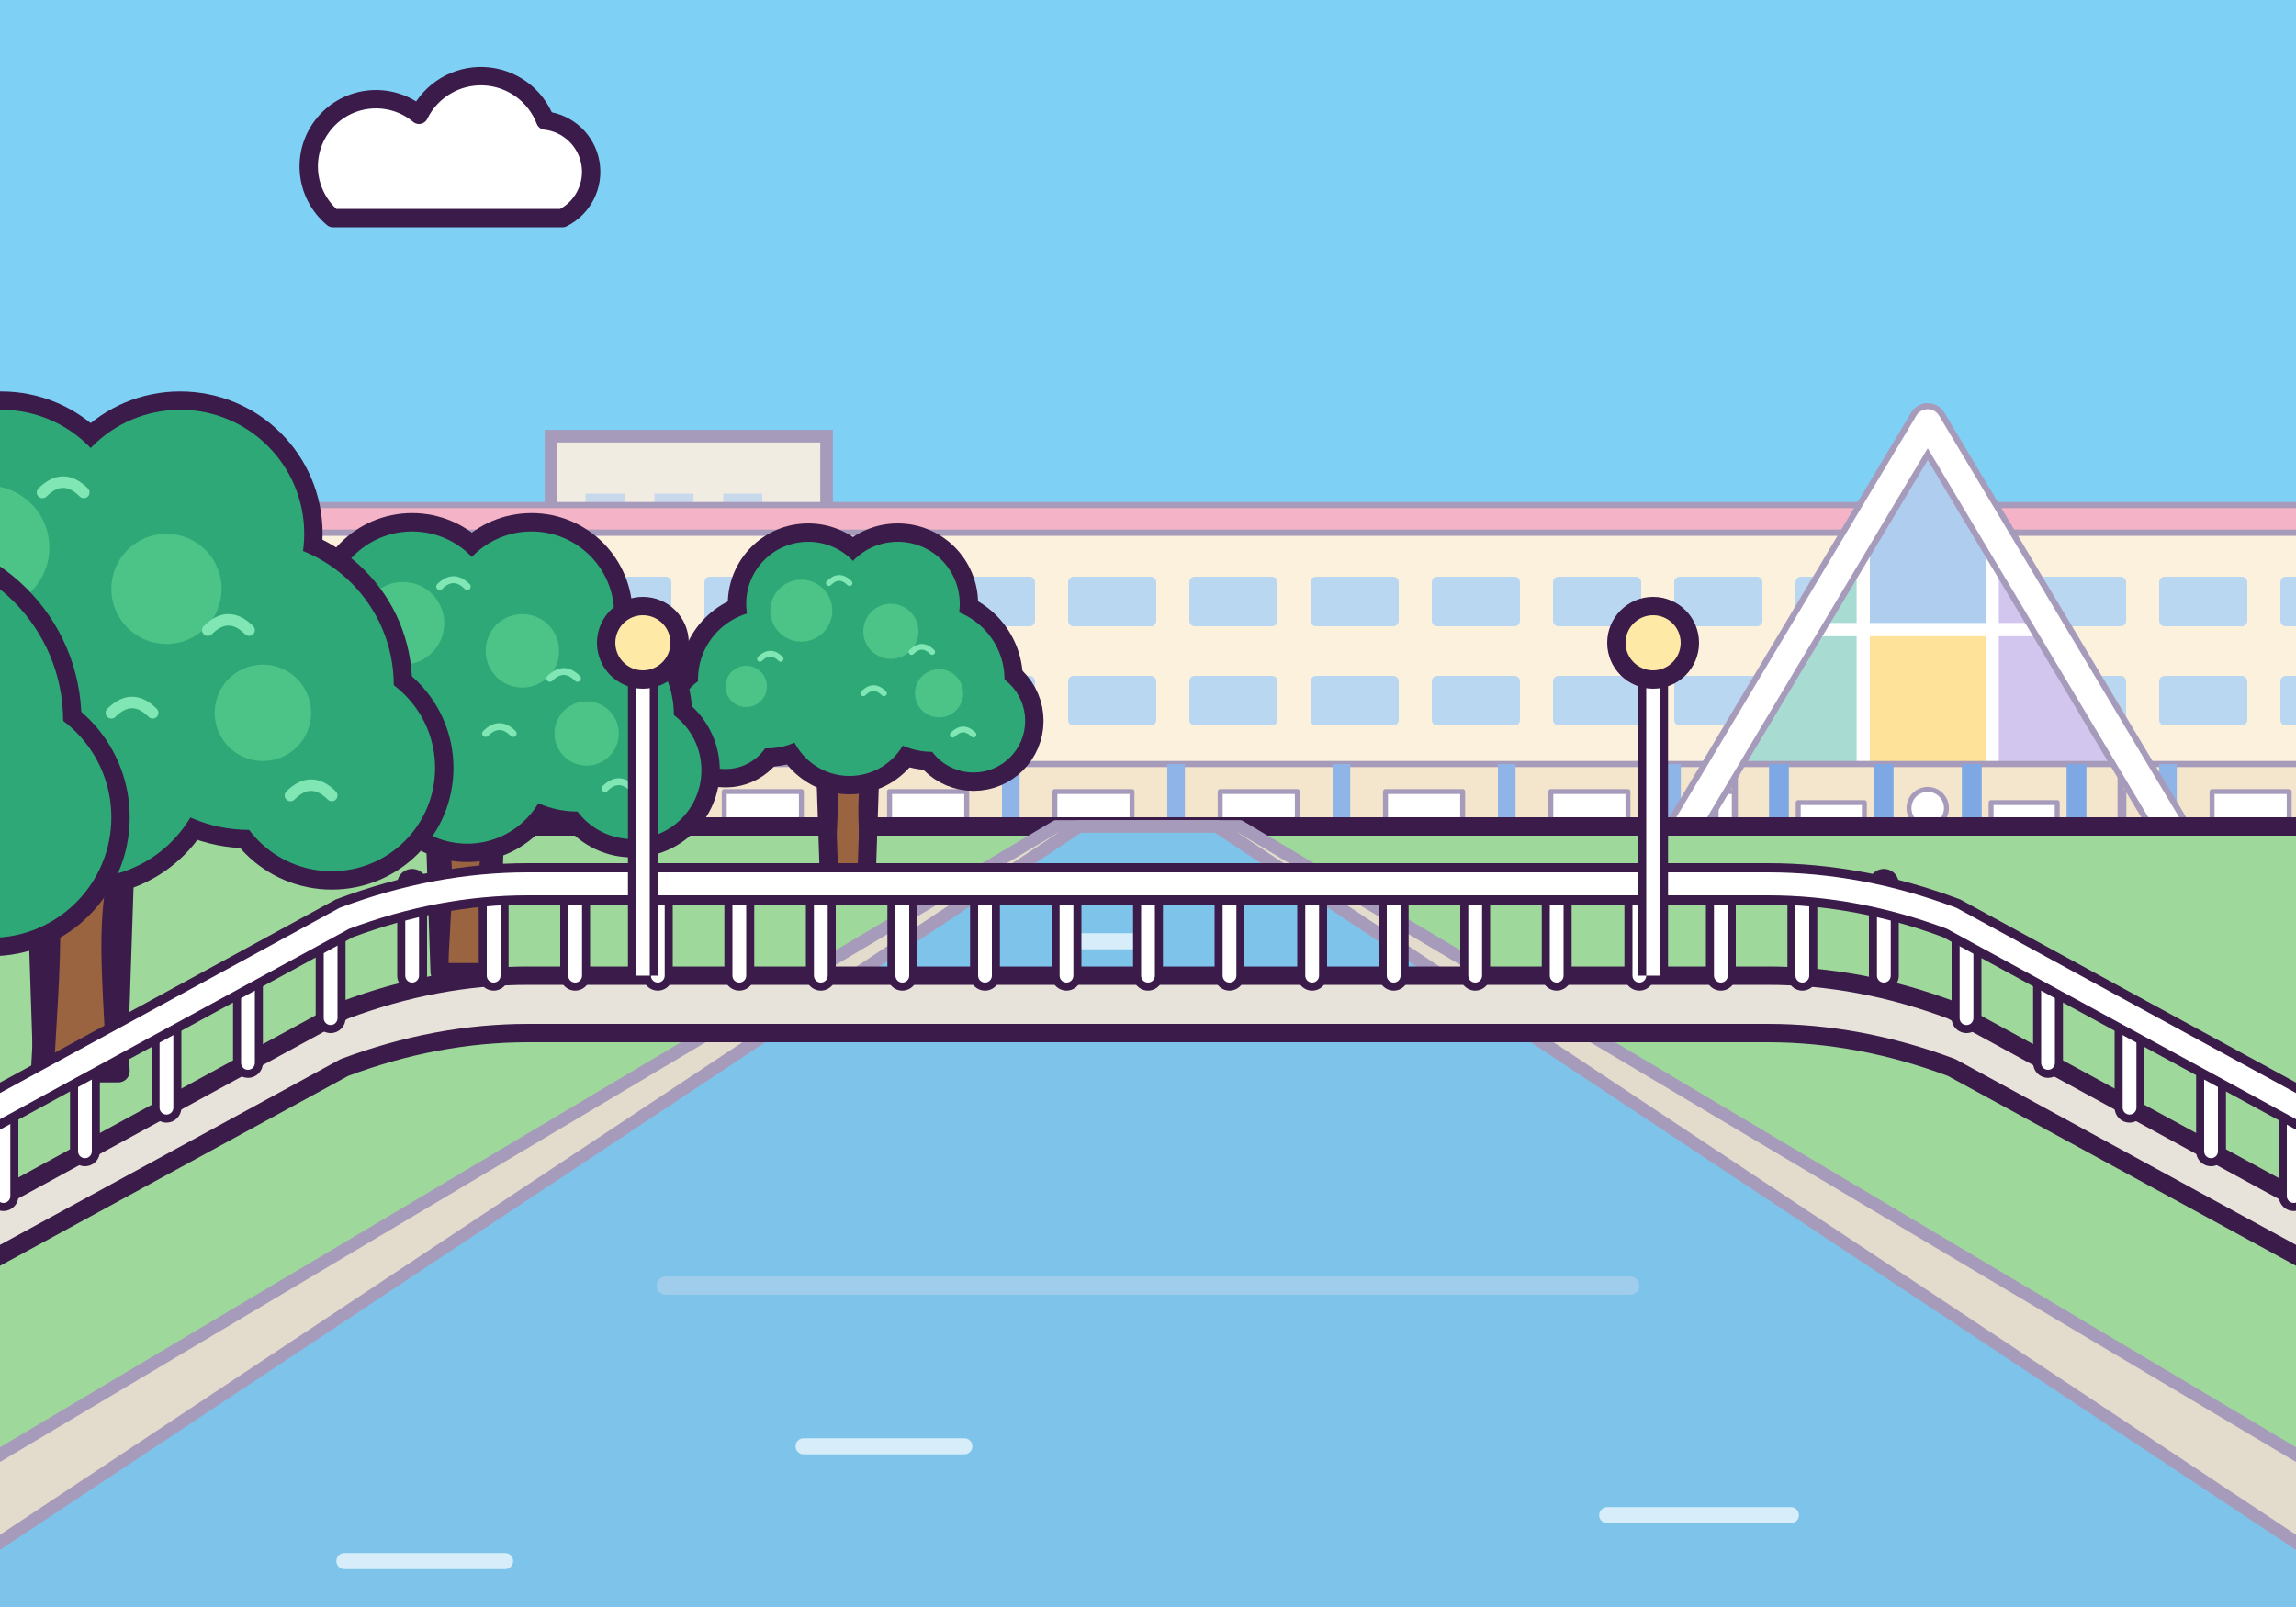
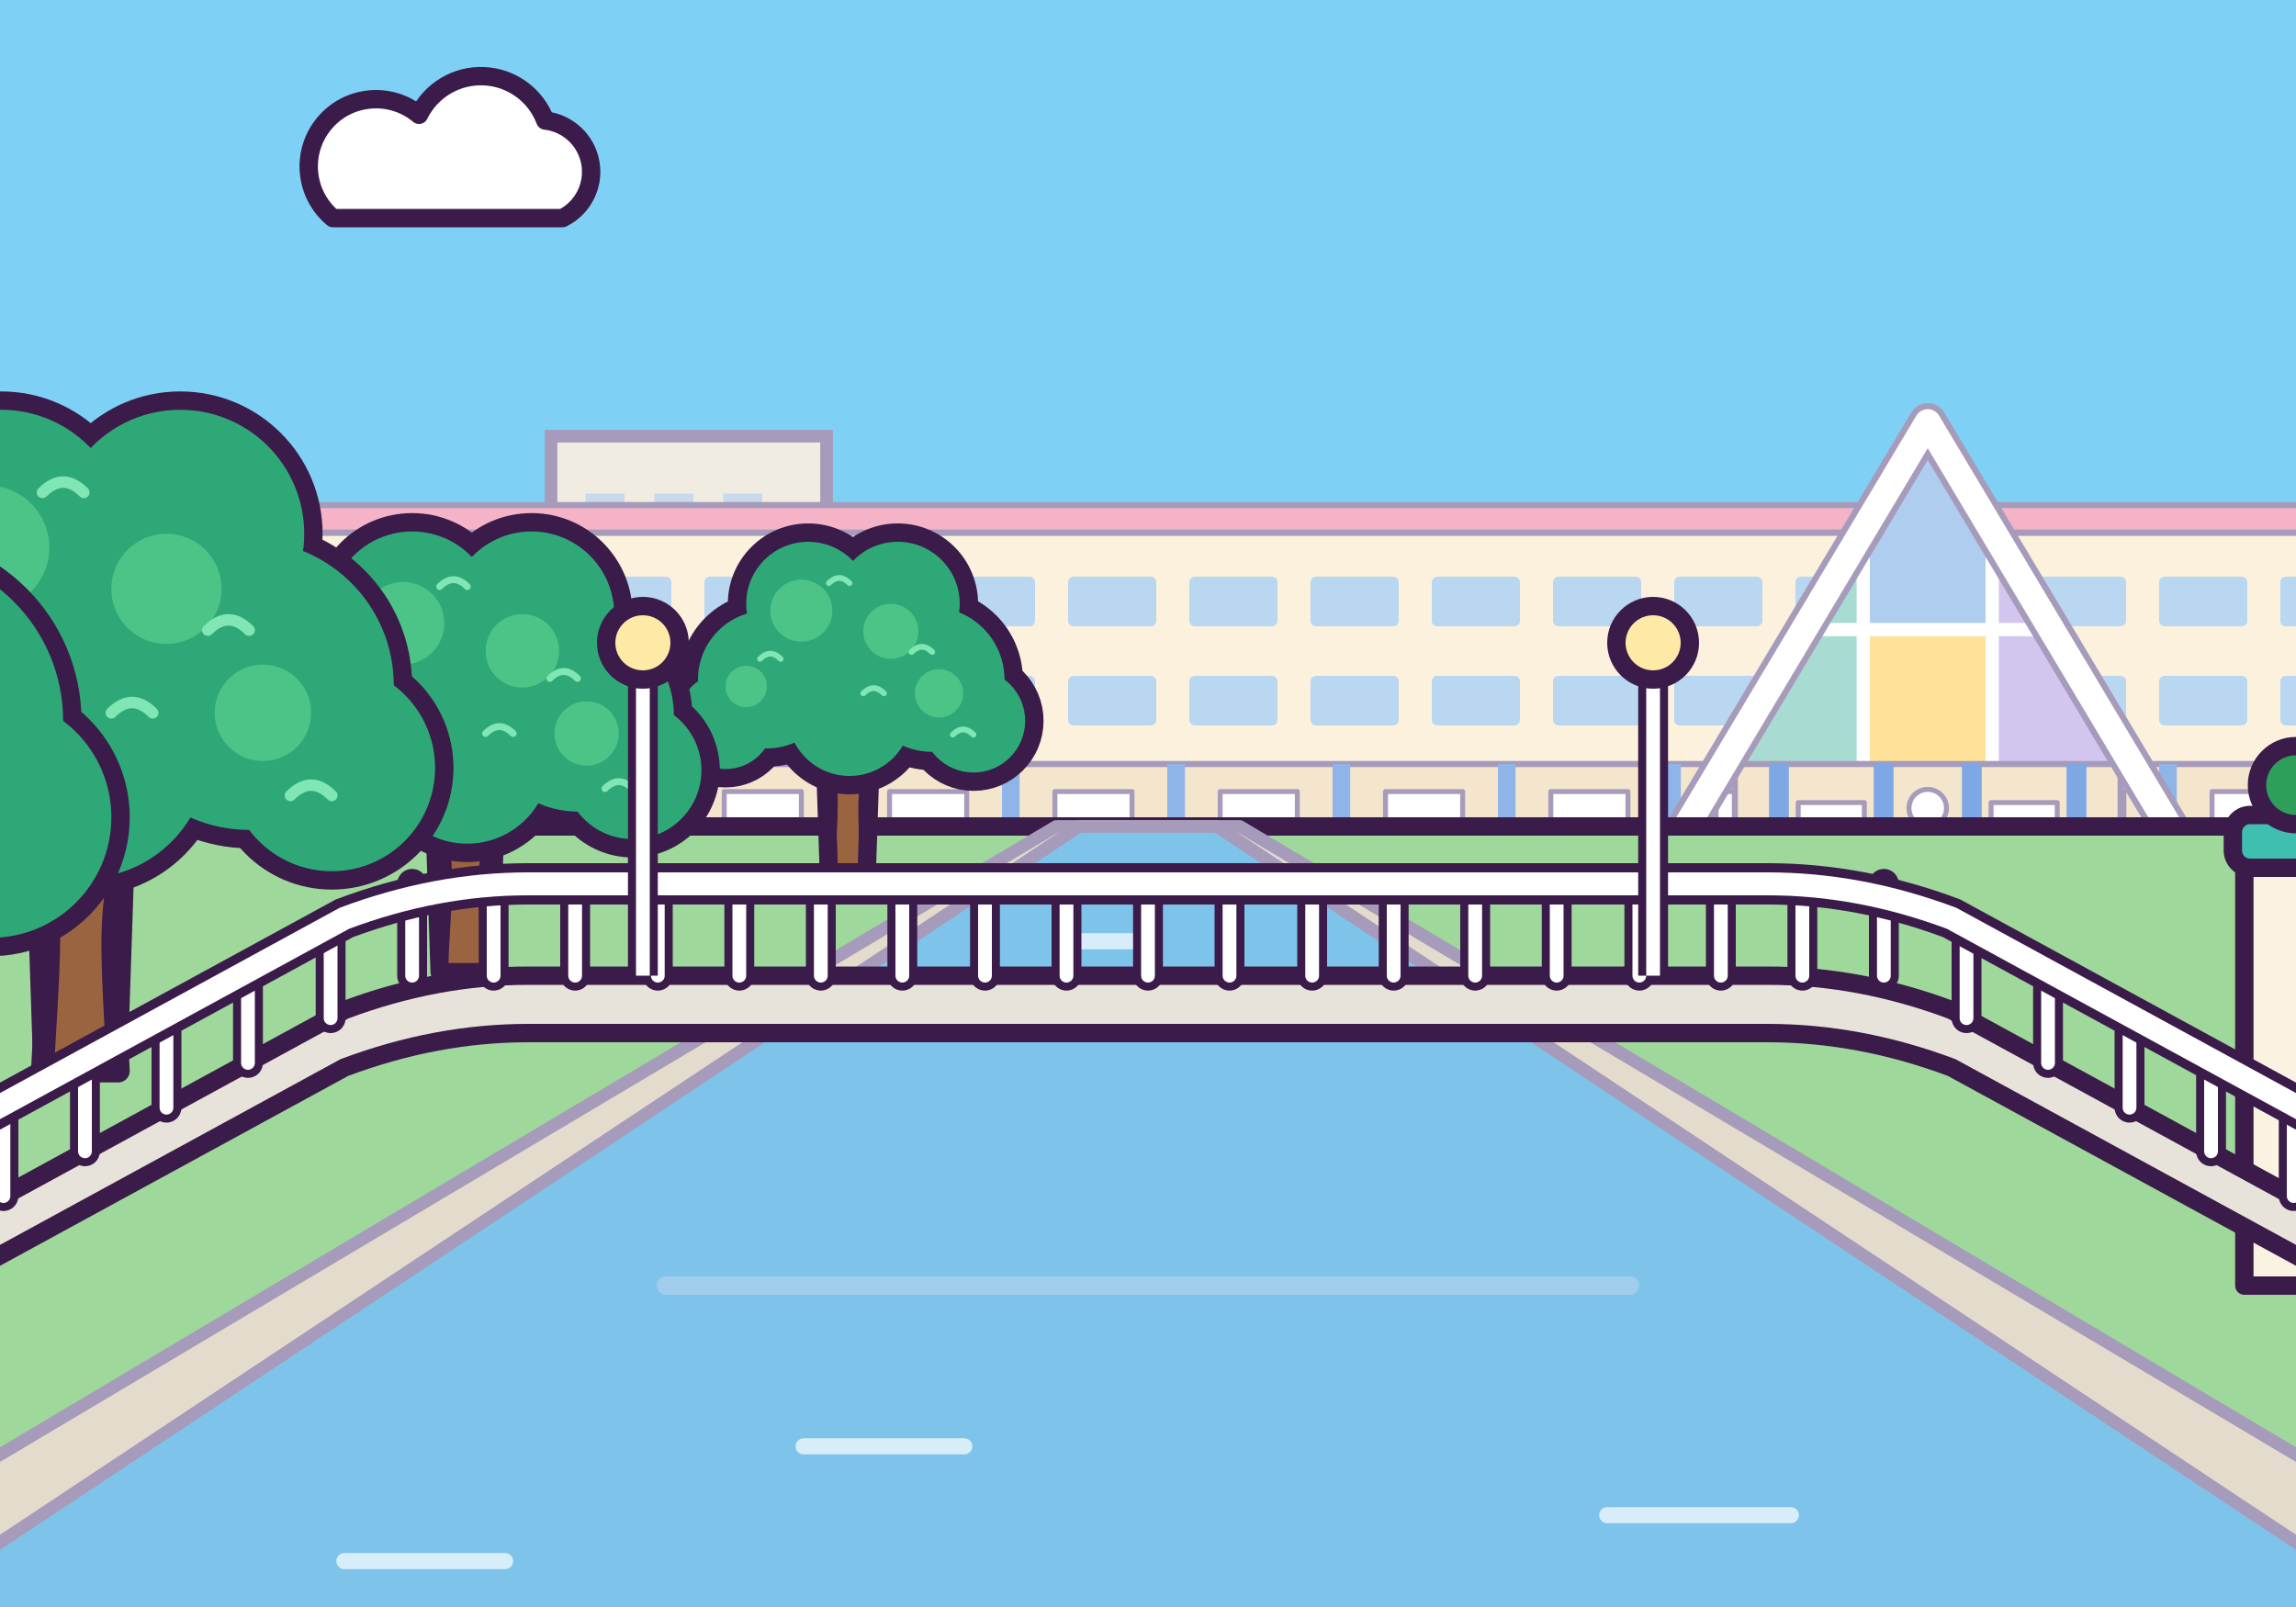
<svg xmlns="http://www.w3.org/2000/svg" viewBox="0 0 200 140" preserveAspectRatio="xMidYMax meet" overflow="visible">
  <rect x="-400" y="-300" width="1000" height="600" fill="#7FD0F5" />
  <g class="tp tp-cloud">
    <path transform="translate(24 8) scale(0.5)" d="M10 22 h40 a9 9 0 0 0 -3 -17 a12 12 0 0 0 -22 -1 a8 8 0 0 0 -15 18z" fill="#fff" stroke="#3A1B49" stroke-width="3.20" stroke-linejoin="round" />
  </g>
  <g class="bg-far">
    <rect x="-150" y="26" width="26" height="46" fill="#F1ECE2" stroke="#A79BBB" stroke-width="1.1" />
    <rect x="-147" y="31" width="3.4" height="3.6" fill="#C9D9EC" />
    <rect x="-141" y="31" width="3.4" height="3.6" fill="#C9D9EC" />
    <rect x="-135" y="31" width="3.4" height="3.6" fill="#C9D9EC" />
    <rect x="-147" y="38" width="3.4" height="3.6" fill="#C9D9EC" />
    <rect x="-141" y="38" width="3.4" height="3.6" fill="#C9D9EC" />
    <rect x="-135" y="38" width="3.4" height="3.6" fill="#C9D9EC" />
    <rect x="-147" y="45" width="3.4" height="3.6" fill="#C9D9EC" />
    <rect x="-141" y="45" width="3.4" height="3.6" fill="#C9D9EC" />
    <rect x="-135" y="45" width="3.4" height="3.6" fill="#C9D9EC" />
    <rect x="-147" y="52" width="3.4" height="3.6" fill="#C9D9EC" />
    <rect x="-141" y="52" width="3.4" height="3.6" fill="#C9D9EC" />
    <rect x="-135" y="52" width="3.4" height="3.6" fill="#C9D9EC" />
    <rect x="-147" y="59" width="3.4" height="3.6" fill="#C9D9EC" />
    <rect x="-141" y="59" width="3.4" height="3.6" fill="#C9D9EC" />
    <rect x="-135" y="59" width="3.4" height="3.6" fill="#C9D9EC" />
    <rect x="-118" y="36" width="22" height="36" fill="#E9EDF4" stroke="#A79BBB" stroke-width="1.1" />
    <rect x="-115" y="41" width="3.4" height="3.6" fill="#C9D9EC" />
    <rect x="-109" y="41" width="3.4" height="3.6" fill="#C9D9EC" />
    <rect x="-103" y="41" width="3.4" height="3.6" fill="#C9D9EC" />
    <rect x="-115" y="48" width="3.4" height="3.6" fill="#C9D9EC" />
    <rect x="-109" y="48" width="3.4" height="3.6" fill="#C9D9EC" />
    <rect x="-103" y="48" width="3.4" height="3.6" fill="#C9D9EC" />
    <rect x="-115" y="55" width="3.4" height="3.6" fill="#C9D9EC" />
    <rect x="-109" y="55" width="3.4" height="3.6" fill="#C9D9EC" />
    <rect x="-103" y="55" width="3.4" height="3.6" fill="#C9D9EC" />
    <rect x="-115" y="62" width="3.4" height="3.6" fill="#C9D9EC" />
    <rect x="-109" y="62" width="3.4" height="3.6" fill="#C9D9EC" />
    <rect x="-103" y="62" width="3.4" height="3.6" fill="#C9D9EC" />
    <rect x="-110" y="65" width="6" height="7" fill="#D8CFC2" stroke="#A79BBB" stroke-width=".8" />
    <rect x="-90" y="20" width="28" height="52" fill="#F1ECE2" stroke="#A79BBB" stroke-width="1.1" />
    <rect x="-87" y="25" width="3.4" height="3.6" fill="#C9D9EC" />
    <rect x="-81" y="25" width="3.4" height="3.6" fill="#C9D9EC" />
    <rect x="-75" y="25" width="3.4" height="3.6" fill="#C9D9EC" />
    <rect x="-69" y="25" width="3.4" height="3.6" fill="#C9D9EC" />
    <rect x="-87" y="32" width="3.4" height="3.6" fill="#C9D9EC" />
    <rect x="-81" y="32" width="3.4" height="3.6" fill="#C9D9EC" />
    <rect x="-75" y="32" width="3.4" height="3.6" fill="#C9D9EC" />
    <rect x="-69" y="32" width="3.4" height="3.6" fill="#C9D9EC" />
    <rect x="-87" y="39" width="3.4" height="3.6" fill="#C9D9EC" />
    <rect x="-81" y="39" width="3.4" height="3.6" fill="#C9D9EC" />
    <rect x="-75" y="39" width="3.4" height="3.6" fill="#C9D9EC" />
    <rect x="-69" y="39" width="3.4" height="3.6" fill="#C9D9EC" />
    <rect x="-87" y="46" width="3.4" height="3.6" fill="#C9D9EC" />
    <rect x="-81" y="46" width="3.4" height="3.6" fill="#C9D9EC" />
    <rect x="-75" y="46" width="3.4" height="3.6" fill="#C9D9EC" />
    <rect x="-69" y="46" width="3.4" height="3.6" fill="#C9D9EC" />
    <rect x="-87" y="53" width="3.4" height="3.6" fill="#C9D9EC" />
    <rect x="-81" y="53" width="3.4" height="3.6" fill="#C9D9EC" />
    <rect x="-75" y="53" width="3.4" height="3.6" fill="#C9D9EC" />
    <rect x="-69" y="53" width="3.4" height="3.6" fill="#C9D9EC" />
    <rect x="-87" y="60" width="3.4" height="3.6" fill="#C9D9EC" />
    <rect x="-81" y="60" width="3.4" height="3.6" fill="#C9D9EC" />
    <rect x="-75" y="60" width="3.4" height="3.6" fill="#C9D9EC" />
    <rect x="-69" y="60" width="3.4" height="3.6" fill="#C9D9EC" />
    <rect x="-56" y="34" width="24" height="38" fill="#E9EDF4" stroke="#A79BBB" stroke-width="1.1" />
    <rect x="-53" y="39" width="3.4" height="3.6" fill="#C9D9EC" />
    <rect x="-47" y="39" width="3.4" height="3.6" fill="#C9D9EC" />
    <rect x="-41" y="39" width="3.4" height="3.6" fill="#C9D9EC" />
    <rect x="-53" y="46" width="3.4" height="3.6" fill="#C9D9EC" />
    <rect x="-47" y="46" width="3.4" height="3.6" fill="#C9D9EC" />
    <rect x="-41" y="46" width="3.4" height="3.6" fill="#C9D9EC" />
    <rect x="-53" y="53" width="3.4" height="3.6" fill="#C9D9EC" />
    <rect x="-47" y="53" width="3.4" height="3.6" fill="#C9D9EC" />
    <rect x="-41" y="53" width="3.4" height="3.6" fill="#C9D9EC" />
    <rect x="-53" y="60" width="3.4" height="3.6" fill="#C9D9EC" />
    <rect x="-47" y="60" width="3.4" height="3.6" fill="#C9D9EC" />
    <rect x="-41" y="60" width="3.4" height="3.6" fill="#C9D9EC" />
    <rect x="-47" y="65" width="6" height="7" fill="#D8CFC2" stroke="#A79BBB" stroke-width=".8" />
    <rect x="-26" y="42" width="22" height="30" fill="#F1ECE2" stroke="#A79BBB" stroke-width="1.1" />
    <rect x="-23" y="47" width="3.4" height="3.6" fill="#C9D9EC" />
    <rect x="-17" y="47" width="3.4" height="3.6" fill="#C9D9EC" />
    <rect x="-11" y="47" width="3.4" height="3.6" fill="#C9D9EC" />
    <rect x="-23" y="54" width="3.4" height="3.6" fill="#C9D9EC" />
    <rect x="-17" y="54" width="3.4" height="3.6" fill="#C9D9EC" />
    <rect x="-11" y="54" width="3.4" height="3.6" fill="#C9D9EC" />
    <rect x="-23" y="61" width="3.4" height="3.6" fill="#C9D9EC" />
    <rect x="-17" y="61" width="3.4" height="3.6" fill="#C9D9EC" />
    <rect x="-11" y="61" width="3.4" height="3.6" fill="#C9D9EC" />
    <rect x="-18" y="65" width="6" height="7" fill="#D8CFC2" stroke="#A79BBB" stroke-width=".8" />
    <rect x="20" y="46" width="20" height="26" fill="#E9EDF4" stroke="#A79BBB" stroke-width="1.1" />
    <rect x="23" y="51" width="3.4" height="3.6" fill="#C9D9EC" />
    <rect x="29" y="51" width="3.4" height="3.6" fill="#C9D9EC" />
    <rect x="23" y="58" width="3.4" height="3.6" fill="#C9D9EC" />
    <rect x="29" y="58" width="3.4" height="3.6" fill="#C9D9EC" />
    <rect x="27" y="65" width="6" height="7" fill="#D8CFC2" stroke="#A79BBB" stroke-width=".8" />
    <rect x="48" y="38" width="24" height="34" fill="#F1ECE2" stroke="#A79BBB" stroke-width="1.1" />
    <rect x="51" y="43" width="3.4" height="3.6" fill="#C9D9EC" />
    <rect x="57" y="43" width="3.4" height="3.6" fill="#C9D9EC" />
    <rect x="63" y="43" width="3.4" height="3.6" fill="#C9D9EC" />
    <rect x="51" y="50" width="3.4" height="3.6" fill="#C9D9EC" />
    <rect x="57" y="50" width="3.4" height="3.6" fill="#C9D9EC" />
    <rect x="63" y="50" width="3.4" height="3.6" fill="#C9D9EC" />
    <rect x="51" y="57" width="3.4" height="3.6" fill="#C9D9EC" />
    <rect x="57" y="57" width="3.4" height="3.6" fill="#C9D9EC" />
    <rect x="63" y="57" width="3.4" height="3.6" fill="#C9D9EC" />
    <rect x="57" y="65" width="6" height="7" fill="#D8CFC2" stroke="#A79BBB" stroke-width=".8" />
  </g>
  <g class="bg-far">
    <g transform="translate(118 32) scale(.48)">
      <rect x="-260" y="30" width="720" height="62" fill="#FBF1DD" stroke="#A79BBB" stroke-width="1.1" stroke-linejoin="round" />
      <rect x="-260" y="25" width="720" height="5" fill="#F4B3C6" stroke="#A79BBB" stroke-width="1.1" stroke-linejoin="round" />
      <rect x="-250" y="38" width="16" height="9" rx="1" fill="#B9D7F0" />
      <rect x="-228" y="38" width="16" height="9" rx="1" fill="#B9D7F0" />
      <rect x="-206" y="38" width="16" height="9" rx="1" fill="#B9D7F0" />
      <rect x="-184" y="38" width="16" height="9" rx="1" fill="#B9D7F0" />
      <rect x="-162" y="38" width="16" height="9" rx="1" fill="#B9D7F0" />
      <rect x="-140" y="38" width="16" height="9" rx="1" fill="#B9D7F0" />
      <rect x="-118" y="38" width="16" height="9" rx="1" fill="#B9D7F0" />
      <rect x="-96" y="38" width="16" height="9" rx="1" fill="#B9D7F0" />
      <rect x="-74" y="38" width="16" height="9" rx="1" fill="#B9D7F0" />
      <rect x="-52" y="38" width="16" height="9" rx="1" fill="#B9D7F0" />
      <rect x="-30" y="38" width="16" height="9" rx="1" fill="#B9D7F0" />
      <rect x="-8" y="38" width="16" height="9" rx="1" fill="#B9D7F0" />
      <rect x="14" y="38" width="16" height="9" rx="1" fill="#B9D7F0" />
      <rect x="36" y="38" width="16" height="9" rx="1" fill="#B9D7F0" />
      <rect x="58" y="38" width="16" height="9" rx="1" fill="#B9D7F0" />
      <rect x="80" y="38" width="16" height="9" rx="1" fill="#B9D7F0" />
      <rect x="102" y="38" width="16" height="9" rx="1" fill="#B9D7F0" />
      <rect x="124" y="38" width="16" height="9" rx="1" fill="#B9D7F0" />
      <rect x="146" y="38" width="16" height="9" rx="1" fill="#B9D7F0" />
      <rect x="168" y="38" width="16" height="9" rx="1" fill="#B9D7F0" />
      <rect x="190" y="38" width="16" height="9" rx="1" fill="#B9D7F0" />
      <rect x="212" y="38" width="16" height="9" rx="1" fill="#B9D7F0" />
      <rect x="234" y="38" width="16" height="9" rx="1" fill="#B9D7F0" />
      <rect x="256" y="38" width="16" height="9" rx="1" fill="#B9D7F0" />
      <rect x="278" y="38" width="16" height="9" rx="1" fill="#B9D7F0" />
      <rect x="300" y="38" width="16" height="9" rx="1" fill="#B9D7F0" />
      <rect x="322" y="38" width="16" height="9" rx="1" fill="#B9D7F0" />
      <rect x="344" y="38" width="16" height="9" rx="1" fill="#B9D7F0" />
      <rect x="366" y="38" width="16" height="9" rx="1" fill="#B9D7F0" />
      <rect x="388" y="38" width="16" height="9" rx="1" fill="#B9D7F0" />
      <rect x="410" y="38" width="16" height="9" rx="1" fill="#B9D7F0" />
      <rect x="432" y="38" width="16" height="9" rx="1" fill="#B9D7F0" />
      <rect x="454" y="38" width="16" height="9" rx="1" fill="#B9D7F0" />
      <rect x="-250" y="56" width="16" height="9" rx="1" fill="#B9D7F0" />
      <rect x="-228" y="56" width="16" height="9" rx="1" fill="#B9D7F0" />
      <rect x="-206" y="56" width="16" height="9" rx="1" fill="#B9D7F0" />
      <rect x="-184" y="56" width="16" height="9" rx="1" fill="#B9D7F0" />
      <rect x="-162" y="56" width="16" height="9" rx="1" fill="#B9D7F0" />
      <rect x="-140" y="56" width="16" height="9" rx="1" fill="#B9D7F0" />
      <rect x="-118" y="56" width="16" height="9" rx="1" fill="#B9D7F0" />
      <rect x="-96" y="56" width="16" height="9" rx="1" fill="#B9D7F0" />
      <rect x="-74" y="56" width="16" height="9" rx="1" fill="#B9D7F0" />
      <rect x="-52" y="56" width="16" height="9" rx="1" fill="#B9D7F0" />
      <rect x="-30" y="56" width="16" height="9" rx="1" fill="#B9D7F0" />
      <rect x="-8" y="56" width="16" height="9" rx="1" fill="#B9D7F0" />
      <rect x="14" y="56" width="16" height="9" rx="1" fill="#B9D7F0" />
      <rect x="36" y="56" width="16" height="9" rx="1" fill="#B9D7F0" />
      <rect x="58" y="56" width="16" height="9" rx="1" fill="#B9D7F0" />
      <rect x="80" y="56" width="16" height="9" rx="1" fill="#B9D7F0" />
      <rect x="102" y="56" width="16" height="9" rx="1" fill="#B9D7F0" />
      <rect x="124" y="56" width="16" height="9" rx="1" fill="#B9D7F0" />
      <rect x="146" y="56" width="16" height="9" rx="1" fill="#B9D7F0" />
      <rect x="168" y="56" width="16" height="9" rx="1" fill="#B9D7F0" />
      <rect x="190" y="56" width="16" height="9" rx="1" fill="#B9D7F0" />
      <rect x="212" y="56" width="16" height="9" rx="1" fill="#B9D7F0" />
      <rect x="234" y="56" width="16" height="9" rx="1" fill="#B9D7F0" />
      <rect x="256" y="56" width="16" height="9" rx="1" fill="#B9D7F0" />
      <rect x="278" y="56" width="16" height="9" rx="1" fill="#B9D7F0" />
      <rect x="300" y="56" width="16" height="9" rx="1" fill="#B9D7F0" />
      <rect x="322" y="56" width="16" height="9" rx="1" fill="#B9D7F0" />
      <rect x="344" y="56" width="16" height="9" rx="1" fill="#B9D7F0" />
      <rect x="366" y="56" width="16" height="9" rx="1" fill="#B9D7F0" />
      <rect x="388" y="56" width="16" height="9" rx="1" fill="#B9D7F0" />
      <rect x="410" y="56" width="16" height="9" rx="1" fill="#B9D7F0" />
      <rect x="432" y="56" width="16" height="9" rx="1" fill="#B9D7F0" />
      <rect x="454" y="56" width="16" height="9" rx="1" fill="#B9D7F0" />
      <rect x="-260" y="72" width="720" height="20" fill="#F3E6CD" stroke="#A79BBB" stroke-width="1.1" stroke-linejoin="round" />
      <rect x="-234.4" y="77" width="14" height="11" fill="#fff" stroke="#A79BBB" stroke-width="0.9" stroke-linejoin="round" />
      <rect x="-244" y="72" width="3.2" height="20" fill="#8FB4E8" />
      <rect x="-204.4" y="77" width="14" height="11" fill="#fff" stroke="#A79BBB" stroke-width="0.9" stroke-linejoin="round" />
      <rect x="-214" y="72" width="3.2" height="20" fill="#8FB4E8" />
      <rect x="-174.4" y="77" width="14" height="11" fill="#fff" stroke="#A79BBB" stroke-width="0.9" stroke-linejoin="round" />
      <rect x="-184" y="72" width="3.2" height="20" fill="#8FB4E8" />
      <rect x="-144.4" y="77" width="14" height="11" fill="#fff" stroke="#A79BBB" stroke-width="0.9" stroke-linejoin="round" />
      <rect x="-154" y="72" width="3.2" height="20" fill="#8FB4E8" />
      <rect x="-114.4" y="77" width="14" height="11" fill="#fff" stroke="#A79BBB" stroke-width="0.9" stroke-linejoin="round" />
      <rect x="-124" y="72" width="3.2" height="20" fill="#8FB4E8" />
      <rect x="-84.4" y="77" width="14" height="11" fill="#fff" stroke="#A79BBB" stroke-width="0.9" stroke-linejoin="round" />
      <rect x="-94" y="72" width="3.2" height="20" fill="#8FB4E8" />
      <rect x="-54.4" y="77" width="14" height="11" fill="#fff" stroke="#A79BBB" stroke-width="0.9" stroke-linejoin="round" />
      <rect x="-64" y="72" width="3.2" height="20" fill="#8FB4E8" />
      <rect x="-24.4" y="77" width="14" height="11" fill="#fff" stroke="#A79BBB" stroke-width="0.9" stroke-linejoin="round" />
      <rect x="-34" y="72" width="3.2" height="20" fill="#8FB4E8" />
      <rect x="5.6" y="77" width="14" height="11" fill="#fff" stroke="#A79BBB" stroke-width="0.9" stroke-linejoin="round" />
      <rect x="-4" y="72" width="3.2" height="20" fill="#8FB4E8" />
      <rect x="35.6" y="77" width="14" height="11" fill="#fff" stroke="#A79BBB" stroke-width="0.9" stroke-linejoin="round" />
      <rect x="26" y="72" width="3.2" height="20" fill="#8FB4E8" />
      <rect x="65.6" y="77" width="14" height="11" fill="#fff" stroke="#A79BBB" stroke-width="0.9" stroke-linejoin="round" />
      <rect x="56" y="72" width="3.2" height="20" fill="#8FB4E8" />
      <rect x="95.6" y="77" width="14" height="11" fill="#fff" stroke="#A79BBB" stroke-width="0.9" stroke-linejoin="round" />
      <rect x="86" y="72" width="3.2" height="20" fill="#8FB4E8" />
      <rect x="125.6" y="77" width="14" height="11" fill="#fff" stroke="#A79BBB" stroke-width="0.9" stroke-linejoin="round" />
      <rect x="116" y="72" width="3.2" height="20" fill="#8FB4E8" />
      <rect x="155.6" y="77" width="14" height="11" fill="#fff" stroke="#A79BBB" stroke-width="0.9" stroke-linejoin="round" />
      <rect x="146" y="72" width="3.2" height="20" fill="#8FB4E8" />
      <rect x="185.6" y="77" width="14" height="11" fill="#fff" stroke="#A79BBB" stroke-width="0.9" stroke-linejoin="round" />
      <rect x="176" y="72" width="3.2" height="20" fill="#8FB4E8" />
      <rect x="215.6" y="77" width="14" height="11" fill="#fff" stroke="#A79BBB" stroke-width="0.9" stroke-linejoin="round" />
      <rect x="206" y="72" width="3.2" height="20" fill="#8FB4E8" />
      <rect x="245.6" y="77" width="14" height="11" fill="#fff" stroke="#A79BBB" stroke-width="0.9" stroke-linejoin="round" />
      <rect x="236" y="72" width="3.2" height="20" fill="#8FB4E8" />
      <rect x="275.6" y="77" width="14" height="11" fill="#fff" stroke="#A79BBB" stroke-width="0.9" stroke-linejoin="round" />
      <rect x="266" y="72" width="3.2" height="20" fill="#8FB4E8" />
      <rect x="305.6" y="77" width="14" height="11" fill="#fff" stroke="#A79BBB" stroke-width="0.9" stroke-linejoin="round" />
      <rect x="296" y="72" width="3.2" height="20" fill="#8FB4E8" />
      <rect x="335.6" y="77" width="14" height="11" fill="#fff" stroke="#A79BBB" stroke-width="0.9" stroke-linejoin="round" />
      <rect x="326" y="72" width="3.2" height="20" fill="#8FB4E8" />
      <rect x="365.6" y="77" width="14" height="11" fill="#fff" stroke="#A79BBB" stroke-width="0.9" stroke-linejoin="round" />
      <rect x="356" y="72" width="3.2" height="20" fill="#8FB4E8" />
      <rect x="395.6" y="77" width="14" height="11" fill="#fff" stroke="#A79BBB" stroke-width="0.9" stroke-linejoin="round" />
      <rect x="386" y="72" width="3.2" height="20" fill="#8FB4E8" />
      <rect x="425.6" y="77" width="14" height="11" fill="#fff" stroke="#A79BBB" stroke-width="0.9" stroke-linejoin="round" />
      <rect x="416" y="72" width="3.2" height="20" fill="#8FB4E8" />
      <rect x="455.6" y="77" width="14" height="11" fill="#fff" stroke="#A79BBB" stroke-width="0.9" stroke-linejoin="round" />
      <rect x="446" y="72" width="3.2" height="20" fill="#8FB4E8" />
      <path d="M69 72 L92.3 33.3 L92.3 72Z" fill="#A8DCD3" />
      <path d="M92.3 33.3 L104 14 L115.7 33.3 L115.7 72 L92.3 72Z" fill="#AFCDEE" />
      <path d="M92.3 47.6 L115.7 47.6 L115.7 72 L92.3 72Z" fill="#FFE29A" />
      <path d="M115.7 33.3 L139 72 L115.7 72Z" fill="#D3C6EE" />
      <path d="M92.3 33.3 V72 M115.7 33.3 V72 M83.7 47.6 H124.3" stroke="#fff" stroke-width="2.4" />
      <rect x="69" y="72" width="70" height="20" fill="#F3E6CD" stroke="#A79BBB" stroke-width="1.1" stroke-linejoin="round" />
      <circle cx="104" cy="80" r="3.4" fill="#fff" stroke="#A79BBB" stroke-width="0.9" stroke-linejoin="round" />
      <rect x="80.5" y="79" width="12" height="9" fill="#fff" stroke="#A79BBB" stroke-width="0.9" stroke-linejoin="round" />
      <rect x="115.5" y="79" width="12" height="9" fill="#fff" stroke="#A79BBB" stroke-width="0.9" stroke-linejoin="round" />
      <rect x="75.2" y="72" width="3.6" height="20" fill="#7EA8E4" />
      <rect x="94.2" y="72" width="3.6" height="20" fill="#7EA8E4" />
      <rect x="110.2" y="72" width="3.6" height="20" fill="#7EA8E4" />
      <rect x="129.2" y="72" width="3.6" height="20" fill="#7EA8E4" />
      <rect x="65" y="89" width="78" height="3" fill="#D8B8A0" stroke="#A79BBB" stroke-width="0.8" stroke-linejoin="round" />
      <path d="M55 92 L104 10 L153 92" fill="none" stroke="#A79BBB" stroke-width="7" stroke-linecap="round" stroke-linejoin="round" />
      <path d="M55 92 L104 10 L153 92" fill="none" stroke="#fff" stroke-width="4.8" stroke-linecap="round" stroke-linejoin="round" />
    </g>
  </g>
  <path d="M-400 72 H600 V400 H-400Z" fill="#9ED89B" stroke="#3A1B49" stroke-width="1.6" stroke-linejoin="round" stroke-linecap="round" />
  <path d="M92 72 L108 72 L224 141 L-24 141Z" fill="#E3DBCB" stroke="#A79BBB" stroke-width="1.1" stroke-linejoin="round" />
  <path d="M94 72 L106 72 L210 141 L-10 141Z" fill="#7EC3EA" stroke="#A79BBB" stroke-width="1.1" stroke-linejoin="round" />
  <path d="M94 82 h6" stroke="#D7EEFA" stroke-width="1.4" stroke-linecap="round" />
  <path d="M70 126 h14" stroke="#D7EEFA" stroke-width="1.4" stroke-linecap="round" />
  <path d="M140 132 h16" stroke="#D7EEFA" stroke-width="1.4" stroke-linecap="round" />
  <path d="M30 136 h14" stroke="#D7EEFA" stroke-width="1.4" stroke-linecap="round" />
  <g class="tp tp-tree">
    <path d="M72.2 76 L71.9 67 L70.4 61.6 L78.2 62.2 L75.8 67 L75.5 76Z" fill="#9A6440" stroke="#3A1B49" stroke-width="1.6" stroke-linejoin="round" stroke-linecap="round" />
    <path d="M72.2 76 C72.5 70 73.1 66.4 70.4 61.6 M75.5 76 C75.2 69.4 74.6 67 78.2 62.2 M72.2 76 H75.5" fill="none" stroke="#3A1B49" stroke-width="1" stroke-linecap="round" />
    <circle cx="74" cy="57.4" r="7.8" fill="#3A1B49" stroke="#3A1B49" stroke-width="3.2" />
    <circle cx="66.8" cy="59.2" r="6" fill="#3A1B49" stroke="#3A1B49" stroke-width="3.2" />
    <circle cx="81.2" cy="59.2" r="6.3" fill="#3A1B49" stroke="#3A1B49" stroke-width="3.2" />
    <circle cx="63.2" cy="62.8" r="4.2" fill="#3A1B49" stroke="#3A1B49" stroke-width="3.2" />
    <circle cx="84.8" cy="62.8" r="4.5" fill="#3A1B49" stroke="#3A1B49" stroke-width="3.2" />
    <circle cx="70.4" cy="52.6" r="5.4" fill="#3A1B49" stroke="#3A1B49" stroke-width="3.2" />
    <circle cx="78.2" cy="52.6" r="5.4" fill="#3A1B49" stroke="#3A1B49" stroke-width="3.2" />
    <circle cx="74" cy="62.2" r="5.4" fill="#3A1B49" stroke="#3A1B49" stroke-width="3.2" />
    <circle cx="74" cy="57.4" r="7.8" fill="#2FA877" />
    <circle cx="66.8" cy="59.2" r="6" fill="#2FA877" />
    <circle cx="81.2" cy="59.2" r="6.3" fill="#2FA877" />
    <circle cx="63.2" cy="62.8" r="4.2" fill="#2FA877" />
    <circle cx="84.8" cy="62.8" r="4.5" fill="#2FA877" />
    <circle cx="70.4" cy="52.6" r="5.4" fill="#2FA877" />
    <circle cx="78.2" cy="52.6" r="5.4" fill="#2FA877" />
    <circle cx="74" cy="62.2" r="5.4" fill="#2FA877" />
    <circle cx="69.8" cy="53.2" r="2.7" fill="#4CC487" />
    <circle cx="77.6" cy="55" r="2.4" fill="#4CC487" />
    <circle cx="65" cy="59.8" r="1.8" fill="#4CC487" />
    <circle cx="81.8" cy="60.4" r="2.1" fill="#4CC487" />
    <path d="M72.2 50.8 q0.9 -0.9 1.8 0" stroke="#7FE6B4" stroke-width="0.5" fill="none" stroke-linecap="round" />
    <path d="M79.4 56.8 q0.9 -0.9 1.8 0" stroke="#7FE6B4" stroke-width="0.5" fill="none" stroke-linecap="round" />
    <path d="M66.2 57.4 q0.9 -0.9 1.8 0" stroke="#7FE6B4" stroke-width="0.5" fill="none" stroke-linecap="round" />
    <path d="M75.2 60.4 q0.9 -0.9 1.8 0" stroke="#7FE6B4" stroke-width="0.5" fill="none" stroke-linecap="round" />
    <path d="M83 64 q0.9 -0.9 1.8 0" stroke="#7FE6B4" stroke-width="0.5" fill="none" stroke-linecap="round" />
  </g>
  <g class="tp tp-tree">
    <path d="M38.3 84.7 L37.9 72.7 L35.9 65.5 L46.3 66.3 L43.1 72.7 L42.7 84.7Z" fill="#9A6440" stroke="#3A1B49" stroke-width="1.6" stroke-linejoin="round" stroke-linecap="round" />
    <path d="M38.3 84.7 C38.7 76.7 39.5 71.9 35.9 65.5 M42.7 84.7 C42.3 75.9 41.5 72.7 46.3 66.3 M38.3 84.7 H42.7" fill="none" stroke="#3A1B49" stroke-width="1.4" stroke-linecap="round" />
    <circle cx="40.7" cy="59.9" r="10.4" fill="#3A1B49" stroke="#3A1B49" stroke-width="3.2" />
    <circle cx="31.1" cy="62.3" r="8" fill="#3A1B49" stroke="#3A1B49" stroke-width="3.2" />
    <circle cx="50.3" cy="62.3" r="8.4" fill="#3A1B49" stroke="#3A1B49" stroke-width="3.2" />
    <circle cx="26.3" cy="67.1" r="5.6" fill="#3A1B49" stroke="#3A1B49" stroke-width="3.2" />
    <circle cx="55.1" cy="67.1" r="6" fill="#3A1B49" stroke="#3A1B49" stroke-width="3.2" />
    <circle cx="35.9" cy="53.5" r="7.2" fill="#3A1B49" stroke="#3A1B49" stroke-width="3.2" />
    <circle cx="46.3" cy="53.5" r="7.2" fill="#3A1B49" stroke="#3A1B49" stroke-width="3.2" />
    <circle cx="40.7" cy="66.3" r="7.2" fill="#3A1B49" stroke="#3A1B49" stroke-width="3.2" />
    <circle cx="40.7" cy="59.9" r="10.4" fill="#2FA877" />
    <circle cx="31.1" cy="62.3" r="8" fill="#2FA877" />
    <circle cx="50.3" cy="62.3" r="8.4" fill="#2FA877" />
    <circle cx="26.3" cy="67.1" r="5.6" fill="#2FA877" />
    <circle cx="55.1" cy="67.1" r="6" fill="#2FA877" />
    <circle cx="35.9" cy="53.5" r="7.2" fill="#2FA877" />
    <circle cx="46.3" cy="53.5" r="7.2" fill="#2FA877" />
    <circle cx="40.7" cy="66.3" r="7.2" fill="#2FA877" />
    <circle cx="35.1" cy="54.3" r="3.6" fill="#4CC487" />
    <circle cx="45.5" cy="56.7" r="3.2" fill="#4CC487" />
    <circle cx="28.7" cy="63.1" r="2.4" fill="#4CC487" />
    <circle cx="51.1" cy="63.9" r="2.8" fill="#4CC487" />
    <path d="M38.3 51.1 q1.2 -1.2 2.4 0" stroke="#7FE6B4" stroke-width="0.6" fill="none" stroke-linecap="round" />
    <path d="M47.9 59.1 q1.2 -1.2 2.4 0" stroke="#7FE6B4" stroke-width="0.6" fill="none" stroke-linecap="round" />
    <path d="M30.3 59.9 q1.2 -1.2 2.4 0" stroke="#7FE6B4" stroke-width="0.6" fill="none" stroke-linecap="round" />
    <path d="M42.3 63.9 q1.2 -1.2 2.4 0" stroke="#7FE6B4" stroke-width="0.6" fill="none" stroke-linecap="round" />
    <path d="M52.7 68.7 q1.2 -1.2 2.4 0" stroke="#7FE6B4" stroke-width="0.6" fill="none" stroke-linecap="round" />
  </g>
  <g class="tp tp-tree">
    <path d="M3.7 93.3 L3.1 75.3 L0.1 64.5 L15.7 65.7 L10.9 75.3 L10.3 93.3Z" fill="#9A6440" stroke="#3A1B49" stroke-width="1.6" stroke-linejoin="round" stroke-linecap="round" />
    <path d="M3.7 93.3 C4.3 81.3 5.5 74.1 0.1 64.5 M10.3 93.3 C9.7 80.1 8.5 75.3 15.7 65.7 M3.7 93.3 H10.3" fill="none" stroke="#3A1B49" stroke-width="2" stroke-linecap="round" />
    <circle cx="7.3" cy="56.1" r="15.6" fill="#3A1B49" stroke="#3A1B49" stroke-width="3.2" />
    <circle cx="-7.1" cy="59.7" r="12" fill="#3A1B49" stroke="#3A1B49" stroke-width="3.2" />
    <circle cx="21.7" cy="59.7" r="12.6" fill="#3A1B49" stroke="#3A1B49" stroke-width="3.2" />
    <circle cx="-14.3" cy="66.9" r="8.4" fill="#3A1B49" stroke="#3A1B49" stroke-width="3.2" />
    <circle cx="28.9" cy="66.9" r="9" fill="#3A1B49" stroke="#3A1B49" stroke-width="3.2" />
    <circle cx="0.1" cy="46.5" r="10.8" fill="#3A1B49" stroke="#3A1B49" stroke-width="3.2" />
    <circle cx="15.7" cy="46.5" r="10.8" fill="#3A1B49" stroke="#3A1B49" stroke-width="3.2" />
    <circle cx="7.3" cy="65.7" r="10.8" fill="#3A1B49" stroke="#3A1B49" stroke-width="3.2" />
    <circle cx="7.3" cy="56.1" r="15.6" fill="#2FA877" />
    <circle cx="-7.1" cy="59.7" r="12" fill="#2FA877" />
    <circle cx="21.7" cy="59.7" r="12.6" fill="#2FA877" />
    <circle cx="-14.3" cy="66.9" r="8.4" fill="#2FA877" />
    <circle cx="28.9" cy="66.9" r="9" fill="#2FA877" />
    <circle cx="0.1" cy="46.5" r="10.8" fill="#2FA877" />
    <circle cx="15.7" cy="46.5" r="10.8" fill="#2FA877" />
    <circle cx="7.3" cy="65.7" r="10.8" fill="#2FA877" />
    <circle cx="-1.1" cy="47.7" r="5.4" fill="#4CC487" />
    <circle cx="14.5" cy="51.3" r="4.8" fill="#4CC487" />
    <circle cx="-10.7" cy="60.9" r="3.6" fill="#4CC487" />
    <circle cx="22.9" cy="62.1" r="4.2" fill="#4CC487" />
    <path d="M3.7 42.9 q1.8 -1.8 3.6 0" stroke="#7FE6B4" stroke-width="1" fill="none" stroke-linecap="round" />
    <path d="M18.1 54.9 q1.8 -1.8 3.6 0" stroke="#7FE6B4" stroke-width="1" fill="none" stroke-linecap="round" />
    <path d="M-8.3 56.1 q1.8 -1.8 3.6 0" stroke="#7FE6B4" stroke-width="1" fill="none" stroke-linecap="round" />
    <path d="M9.7 62.1 q1.8 -1.8 3.6 0" stroke="#7FE6B4" stroke-width="1" fill="none" stroke-linecap="round" />
    <path d="M25.3 69.3 q1.8 -1.8 3.6 0" stroke="#7FE6B4" stroke-width="1" fill="none" stroke-linecap="round" />
  </g>
  <g class="tp tp-tree">
    <path d="M-30.2 102 L-30.9 81 L-34.4 68.4 L-16.2 69.8 L-21.8 81 L-22.5 102Z" fill="#9A6440" stroke="#3A1B49" stroke-width="1.6" stroke-linejoin="round" stroke-linecap="round" />
    <path d="M-30.2 102 C-29.5 88 -28.1 79.6 -34.4 68.4 M-22.5 102 C-23.2 86.6 -24.6 81 -16.2 69.8 M-30.2 102 H-22.5" fill="none" stroke="#3A1B49" stroke-width="2.4" stroke-linecap="round" />
    <circle cx="-26" cy="58.6" r="18.2" fill="#3A1B49" stroke="#3A1B49" stroke-width="3.2" />
    <circle cx="-42.8" cy="62.8" r="14" fill="#3A1B49" stroke="#3A1B49" stroke-width="3.2" />
    <circle cx="-9.2" cy="62.8" r="14.7" fill="#3A1B49" stroke="#3A1B49" stroke-width="3.2" />
    <circle cx="-51.2" cy="71.2" r="9.8" fill="#3A1B49" stroke="#3A1B49" stroke-width="3.2" />
    <circle cx="-0.8" cy="71.2" r="10.5" fill="#3A1B49" stroke="#3A1B49" stroke-width="3.2" />
    <circle cx="-34.4" cy="47.4" r="12.6" fill="#3A1B49" stroke="#3A1B49" stroke-width="3.2" />
    <circle cx="-16.2" cy="47.4" r="12.6" fill="#3A1B49" stroke="#3A1B49" stroke-width="3.2" />
    <circle cx="-26" cy="69.8" r="12.6" fill="#3A1B49" stroke="#3A1B49" stroke-width="3.2" />
    <circle cx="-26" cy="58.6" r="18.2" fill="#2FA877" />
    <circle cx="-42.8" cy="62.8" r="14" fill="#2FA877" />
    <circle cx="-9.2" cy="62.8" r="14.7" fill="#2FA877" />
    <circle cx="-51.2" cy="71.2" r="9.8" fill="#2FA877" />
    <circle cx="-0.8" cy="71.2" r="10.5" fill="#2FA877" />
    <circle cx="-34.4" cy="47.4" r="12.6" fill="#2FA877" />
    <circle cx="-16.2" cy="47.4" r="12.6" fill="#2FA877" />
    <circle cx="-26" cy="69.8" r="12.6" fill="#2FA877" />
    <circle cx="-35.8" cy="48.8" r="6.3" fill="#4CC487" />
    <circle cx="-17.6" cy="53" r="5.6" fill="#4CC487" />
    <circle cx="-47" cy="64.2" r="4.2" fill="#4CC487" />
    <circle cx="-7.8" cy="65.6" r="4.9" fill="#4CC487" />
    <path d="M-30.2 43.2 q2.1 -2.1 4.2 0" stroke="#7FE6B4" stroke-width="1.1" fill="none" stroke-linecap="round" />
    <path d="M-13.4 57.2 q2.1 -2.1 4.2 0" stroke="#7FE6B4" stroke-width="1.1" fill="none" stroke-linecap="round" />
    <path d="M-44.2 58.6 q2.1 -2.1 4.2 0" stroke="#7FE6B4" stroke-width="1.1" fill="none" stroke-linecap="round" />
    <path d="M-23.2 65.6 q2.1 -2.1 4.2 0" stroke="#7FE6B4" stroke-width="1.1" fill="none" stroke-linecap="round" />
    <path d="M-5 74 q2.1 -2.1 4.2 0" stroke="#7FE6B4" stroke-width="1.1" fill="none" stroke-linecap="round" />
  </g>
+   <rect x="226" y="86" width="400" height="26" fill="#FBF3E2" stroke="#3A1B49" stroke-width="1.6" stroke-linejoin="round" stroke-linecap="round" />
+   <rect x="226" y="83" width="400" height="4" fill="#8FD3C4" stroke="#3A1B49" stroke-width="1.6" stroke-linejoin="round" stroke-linecap="round" />
+   <path d="M199 78 Q215 64 231 78" fill="none" stroke="#3A1B49" stroke-width="7" stroke-linecap="round" />
+   <path d="M199 78 Q215 64 231 78" fill="none" stroke="#3FBFB0" stroke-width="4.4" stroke-linecap="round" />
+   <rect x="195.5" y="74" width="9" height="38" fill="#FBF3E2" stroke="#3A1B49" stroke-width="1.6" stroke-linejoin="round" stroke-linecap="round" />
+   <rect x="194.5" y="71" width="11" height="4.6" rx="1.5" fill="#3FBFB0" stroke="#3A1B49" stroke-width="1.6" stroke-linejoin="round" stroke-linecap="round" />
+   <circle cx="200" cy="68.4" r="3.4" fill="#2E9E5B" stroke="#3A1B49" stroke-width="1.6" stroke-linejoin="round" stroke-linecap="round" />
+   <rect x="225.5" y="74" width="9" height="38" fill="#FBF3E2" stroke="#3A1B49" stroke-width="1.6" stroke-linejoin="round" stroke-linecap="round" />
+   <rect x="224.5" y="71" width="11" height="4.6" rx="1.5" fill="#3FBFB0" stroke="#3A1B49" stroke-width="1.6" stroke-linejoin="round" stroke-linecap="round" />
+   <circle cx="230" cy="68.4" r="3.4" fill="#2E9E5B" stroke="#3A1B49" stroke-width="1.6" stroke-linejoin="round" stroke-linecap="round" />
  <path d="M-14 112 L30 88 Q38 85 46 85 L154 85 Q162 85 170 88 L214 112 V117 L170 93 Q162 90 154 90 L46 90 Q38 90 30 93 L-14 117Z" fill="#E8E3DA" stroke="#3A1B49" stroke-width="1.6" stroke-linejoin="round" stroke-linecap="round" />
  <g class="bridge-rail">
    <path d="M-14 112 V104" stroke="#3A1B49" stroke-width="2.6" stroke-linecap="round" />
    <path d="M-14 112 V104" stroke="#fff" stroke-width="1.2" stroke-linecap="round" />
    <path d="M-6.9 108.1 V100.1" stroke="#3A1B49" stroke-width="2.6" stroke-linecap="round" />
    <path d="M-6.9 108.1 V100.1" stroke="#fff" stroke-width="1.2" stroke-linecap="round" />
    <path d="M0.3 104.2 V96.2" stroke="#3A1B49" stroke-width="2.6" stroke-linecap="round" />
    <path d="M0.3 104.2 V96.2" stroke="#fff" stroke-width="1.2" stroke-linecap="round" />
    <path d="M7.4 100.3 V92.3" stroke="#3A1B49" stroke-width="2.6" stroke-linecap="round" />
    <path d="M7.4 100.3 V92.3" stroke="#fff" stroke-width="1.2" stroke-linecap="round" />
    <path d="M14.5 96.5 V88.5" stroke="#3A1B49" stroke-width="2.6" stroke-linecap="round" />
    <path d="M14.5 96.5 V88.5" stroke="#fff" stroke-width="1.2" stroke-linecap="round" />
    <path d="M21.6 92.6 V84.6" stroke="#3A1B49" stroke-width="2.6" stroke-linecap="round" />
    <path d="M21.6 92.6 V84.6" stroke="#fff" stroke-width="1.2" stroke-linecap="round" />
    <path d="M28.8 88.7 V80.7" stroke="#3A1B49" stroke-width="2.6" stroke-linecap="round" />
    <path d="M28.8 88.7 V80.7" stroke="#fff" stroke-width="1.2" stroke-linecap="round" />
    <path d="M35.9 85 V77" stroke="#3A1B49" stroke-width="2.6" stroke-linecap="round" />
    <path d="M35.9 85 V77" stroke="#fff" stroke-width="1.2" stroke-linecap="round" />
    <path d="M43 85 V77" stroke="#3A1B49" stroke-width="2.6" stroke-linecap="round" />
    <path d="M43 85 V77" stroke="#fff" stroke-width="1.2" stroke-linecap="round" />
    <path d="M50.1 85 V77" stroke="#3A1B49" stroke-width="2.6" stroke-linecap="round" />
    <path d="M50.1 85 V77" stroke="#fff" stroke-width="1.2" stroke-linecap="round" />
    <path d="M57.3 85 V77" stroke="#3A1B49" stroke-width="2.6" stroke-linecap="round" />
    <path d="M57.3 85 V77" stroke="#fff" stroke-width="1.2" stroke-linecap="round" />
    <path d="M64.4 85 V77" stroke="#3A1B49" stroke-width="2.6" stroke-linecap="round" />
    <path d="M64.4 85 V77" stroke="#fff" stroke-width="1.2" stroke-linecap="round" />
    <path d="M71.5 85 V77" stroke="#3A1B49" stroke-width="2.6" stroke-linecap="round" />
    <path d="M71.5 85 V77" stroke="#fff" stroke-width="1.2" stroke-linecap="round" />
    <path d="M78.6 85 V77" stroke="#3A1B49" stroke-width="2.6" stroke-linecap="round" />
    <path d="M78.6 85 V77" stroke="#fff" stroke-width="1.2" stroke-linecap="round" />
    <path d="M85.8 85 V77" stroke="#3A1B49" stroke-width="2.6" stroke-linecap="round" />
    <path d="M85.8 85 V77" stroke="#fff" stroke-width="1.2" stroke-linecap="round" />
    <path d="M92.9 85 V77" stroke="#3A1B49" stroke-width="2.6" stroke-linecap="round" />
    <path d="M92.9 85 V77" stroke="#fff" stroke-width="1.2" stroke-linecap="round" />
    <path d="M100 85 V77" stroke="#3A1B49" stroke-width="2.6" stroke-linecap="round" />
    <path d="M100 85 V77" stroke="#fff" stroke-width="1.2" stroke-linecap="round" />
    <path d="M107.1 85 V77" stroke="#3A1B49" stroke-width="2.6" stroke-linecap="round" />
    <path d="M107.1 85 V77" stroke="#fff" stroke-width="1.2" stroke-linecap="round" />
    <path d="M114.3 85 V77" stroke="#3A1B49" stroke-width="2.6" stroke-linecap="round" />
    <path d="M114.3 85 V77" stroke="#fff" stroke-width="1.2" stroke-linecap="round" />
    <path d="M121.4 85 V77" stroke="#3A1B49" stroke-width="2.6" stroke-linecap="round" />
    <path d="M121.4 85 V77" stroke="#fff" stroke-width="1.2" stroke-linecap="round" />
    <path d="M128.5 85 V77" stroke="#3A1B49" stroke-width="2.6" stroke-linecap="round" />
    <path d="M128.5 85 V77" stroke="#fff" stroke-width="1.2" stroke-linecap="round" />
    <path d="M135.6 85 V77" stroke="#3A1B49" stroke-width="2.6" stroke-linecap="round" />
    <path d="M135.6 85 V77" stroke="#fff" stroke-width="1.2" stroke-linecap="round" />
    <path d="M142.8 85 V77" stroke="#3A1B49" stroke-width="2.6" stroke-linecap="round" />
    <path d="M142.8 85 V77" stroke="#fff" stroke-width="1.2" stroke-linecap="round" />
    <path d="M149.9 85 V77" stroke="#3A1B49" stroke-width="2.6" stroke-linecap="round" />
    <path d="M149.9 85 V77" stroke="#fff" stroke-width="1.2" stroke-linecap="round" />
    <path d="M157 85 V77" stroke="#3A1B49" stroke-width="2.6" stroke-linecap="round" />
    <path d="M157 85 V77" stroke="#fff" stroke-width="1.2" stroke-linecap="round" />
    <path d="M164.1 85 V77" stroke="#3A1B49" stroke-width="2.6" stroke-linecap="round" />
    <path d="M164.1 85 V77" stroke="#fff" stroke-width="1.2" stroke-linecap="round" />
    <path d="M171.3 88.7 V80.7" stroke="#3A1B49" stroke-width="2.6" stroke-linecap="round" />
    <path d="M171.3 88.7 V80.7" stroke="#fff" stroke-width="1.2" stroke-linecap="round" />
    <path d="M178.4 92.6 V84.6" stroke="#3A1B49" stroke-width="2.6" stroke-linecap="round" />
    <path d="M178.4 92.6 V84.6" stroke="#fff" stroke-width="1.2" stroke-linecap="round" />
    <path d="M185.5 96.5 V88.5" stroke="#3A1B49" stroke-width="2.6" stroke-linecap="round" />
    <path d="M185.5 96.5 V88.5" stroke="#fff" stroke-width="1.2" stroke-linecap="round" />
    <path d="M192.6 100.3 V92.3" stroke="#3A1B49" stroke-width="2.6" stroke-linecap="round" />
    <path d="M192.6 100.3 V92.3" stroke="#fff" stroke-width="1.2" stroke-linecap="round" />
    <path d="M199.8 104.2 V96.2" stroke="#3A1B49" stroke-width="2.6" stroke-linecap="round" />
    <path d="M199.8 104.2 V96.2" stroke="#fff" stroke-width="1.2" stroke-linecap="round" />
    <path d="M206.9 108.1 V100.1" stroke="#3A1B49" stroke-width="2.6" stroke-linecap="round" />
    <path d="M206.9 108.1 V100.1" stroke="#fff" stroke-width="1.2" stroke-linecap="round" />
    <path d="M214 112 V104" stroke="#3A1B49" stroke-width="2.6" stroke-linecap="round" />
    <path d="M214 112 V104" stroke="#fff" stroke-width="1.2" stroke-linecap="round" />
    <path d="M-14 104 L30 80 Q38 77 46 77 L154 77 Q162 77 170 80 L214 104" fill="none" stroke="#3A1B49" stroke-width="3.6" stroke-linecap="round" />
    <path d="M-14 104 L30 80 Q38 77 46 77 L154 77 Q162 77 170 80 L214 104" fill="none" stroke="#fff" stroke-width="2" stroke-linecap="round" />
  </g>
  <path d="M56 85 V58" stroke="#3A1B49" stroke-width="2.6" />
  <path d="M56 85 V58" stroke="#fff" stroke-width="1.2" />
  <circle cx="56" cy="56" r="3.2" fill="#FFE9A6" stroke="#3A1B49" stroke-width="1.6" stroke-linejoin="round" stroke-linecap="round" />
  <path d="M144 85 V58" stroke="#3A1B49" stroke-width="2.6" />
  <path d="M144 85 V58" stroke="#fff" stroke-width="1.2" />
  <circle cx="144" cy="56" r="3.2" fill="#FFE9A6" stroke="#3A1B49" stroke-width="1.6" stroke-linejoin="round" stroke-linecap="round" />
+   <path d="M-400 108.6 H-14 V117 H-400Z" fill="#EFE3CB" stroke="#3A1B49" stroke-width="1.6" stroke-linejoin="round" stroke-linecap="round" />
+   <path d="M-400 112.8 H-14" stroke="#E2D2B2" stroke-width="1" />
+   <path d="M204.5 112 H225.5 V117 H204.5Z" fill="#EFE3CB" stroke="#3A1B49" stroke-width="1.6" stroke-linejoin="round" stroke-linecap="round" />
  <path d="M58 112 H142" stroke="#9FCDEB" stroke-width="1.6" stroke-linecap="round" />
</svg>
